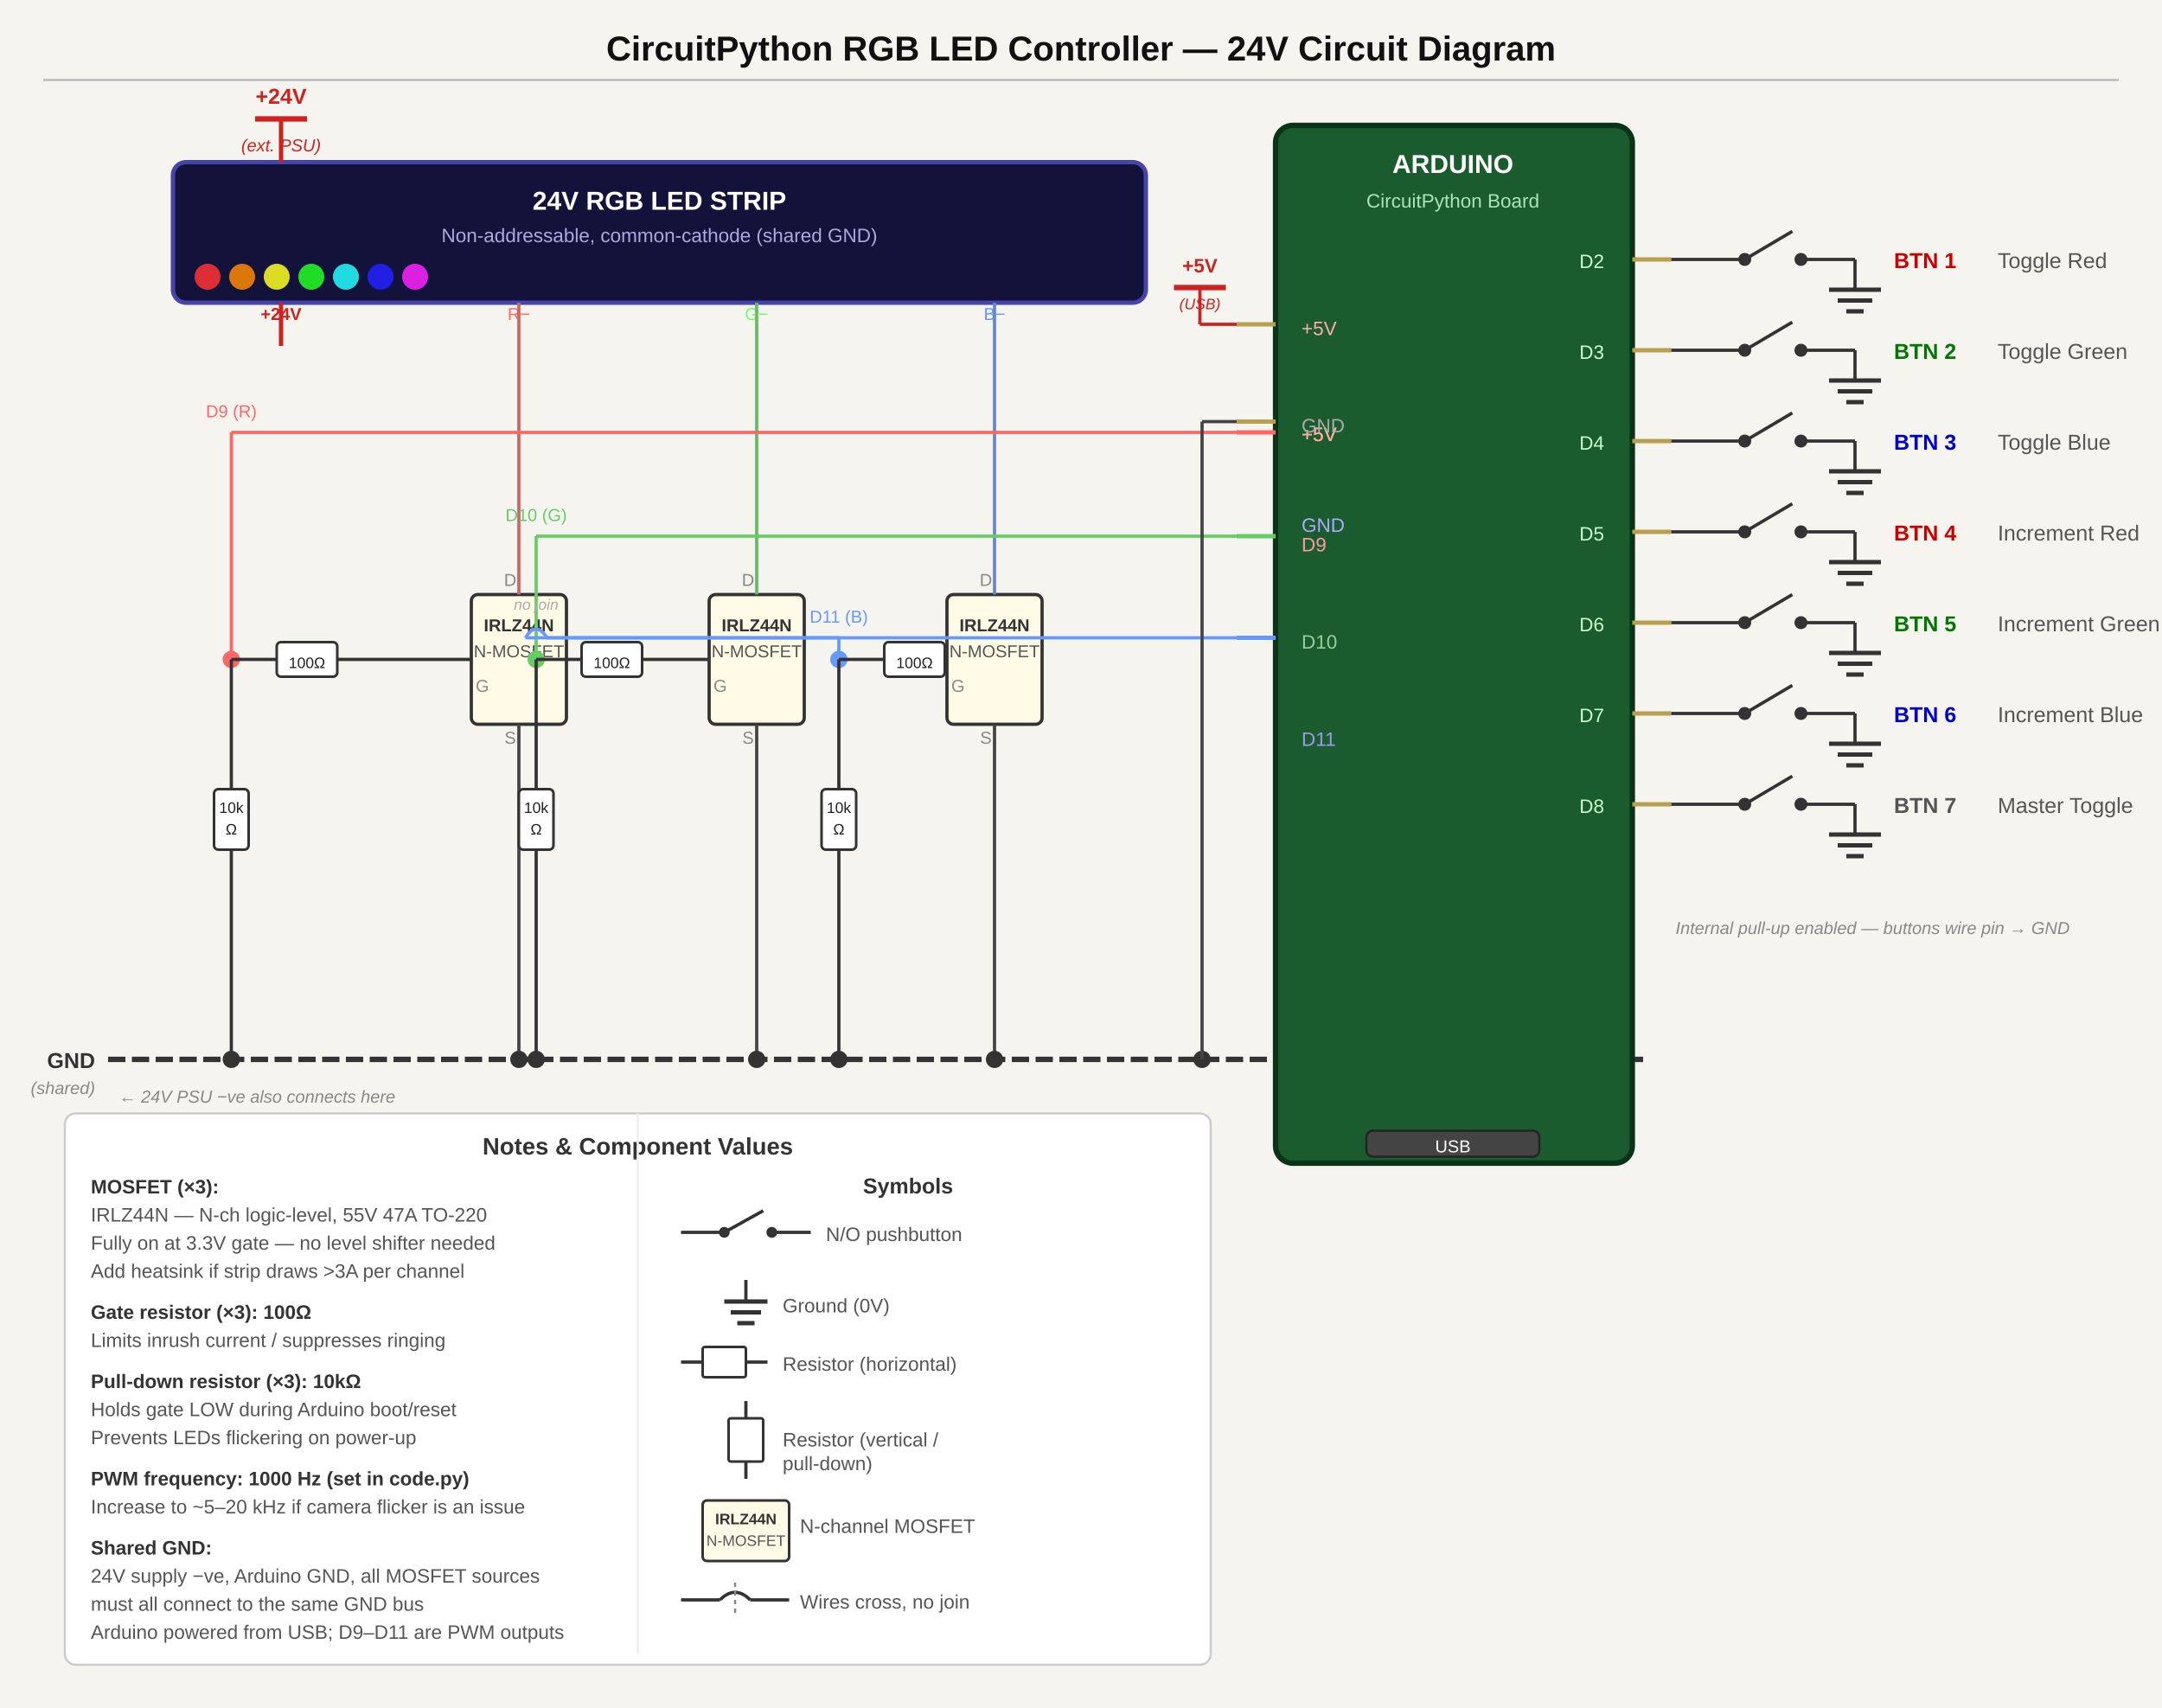
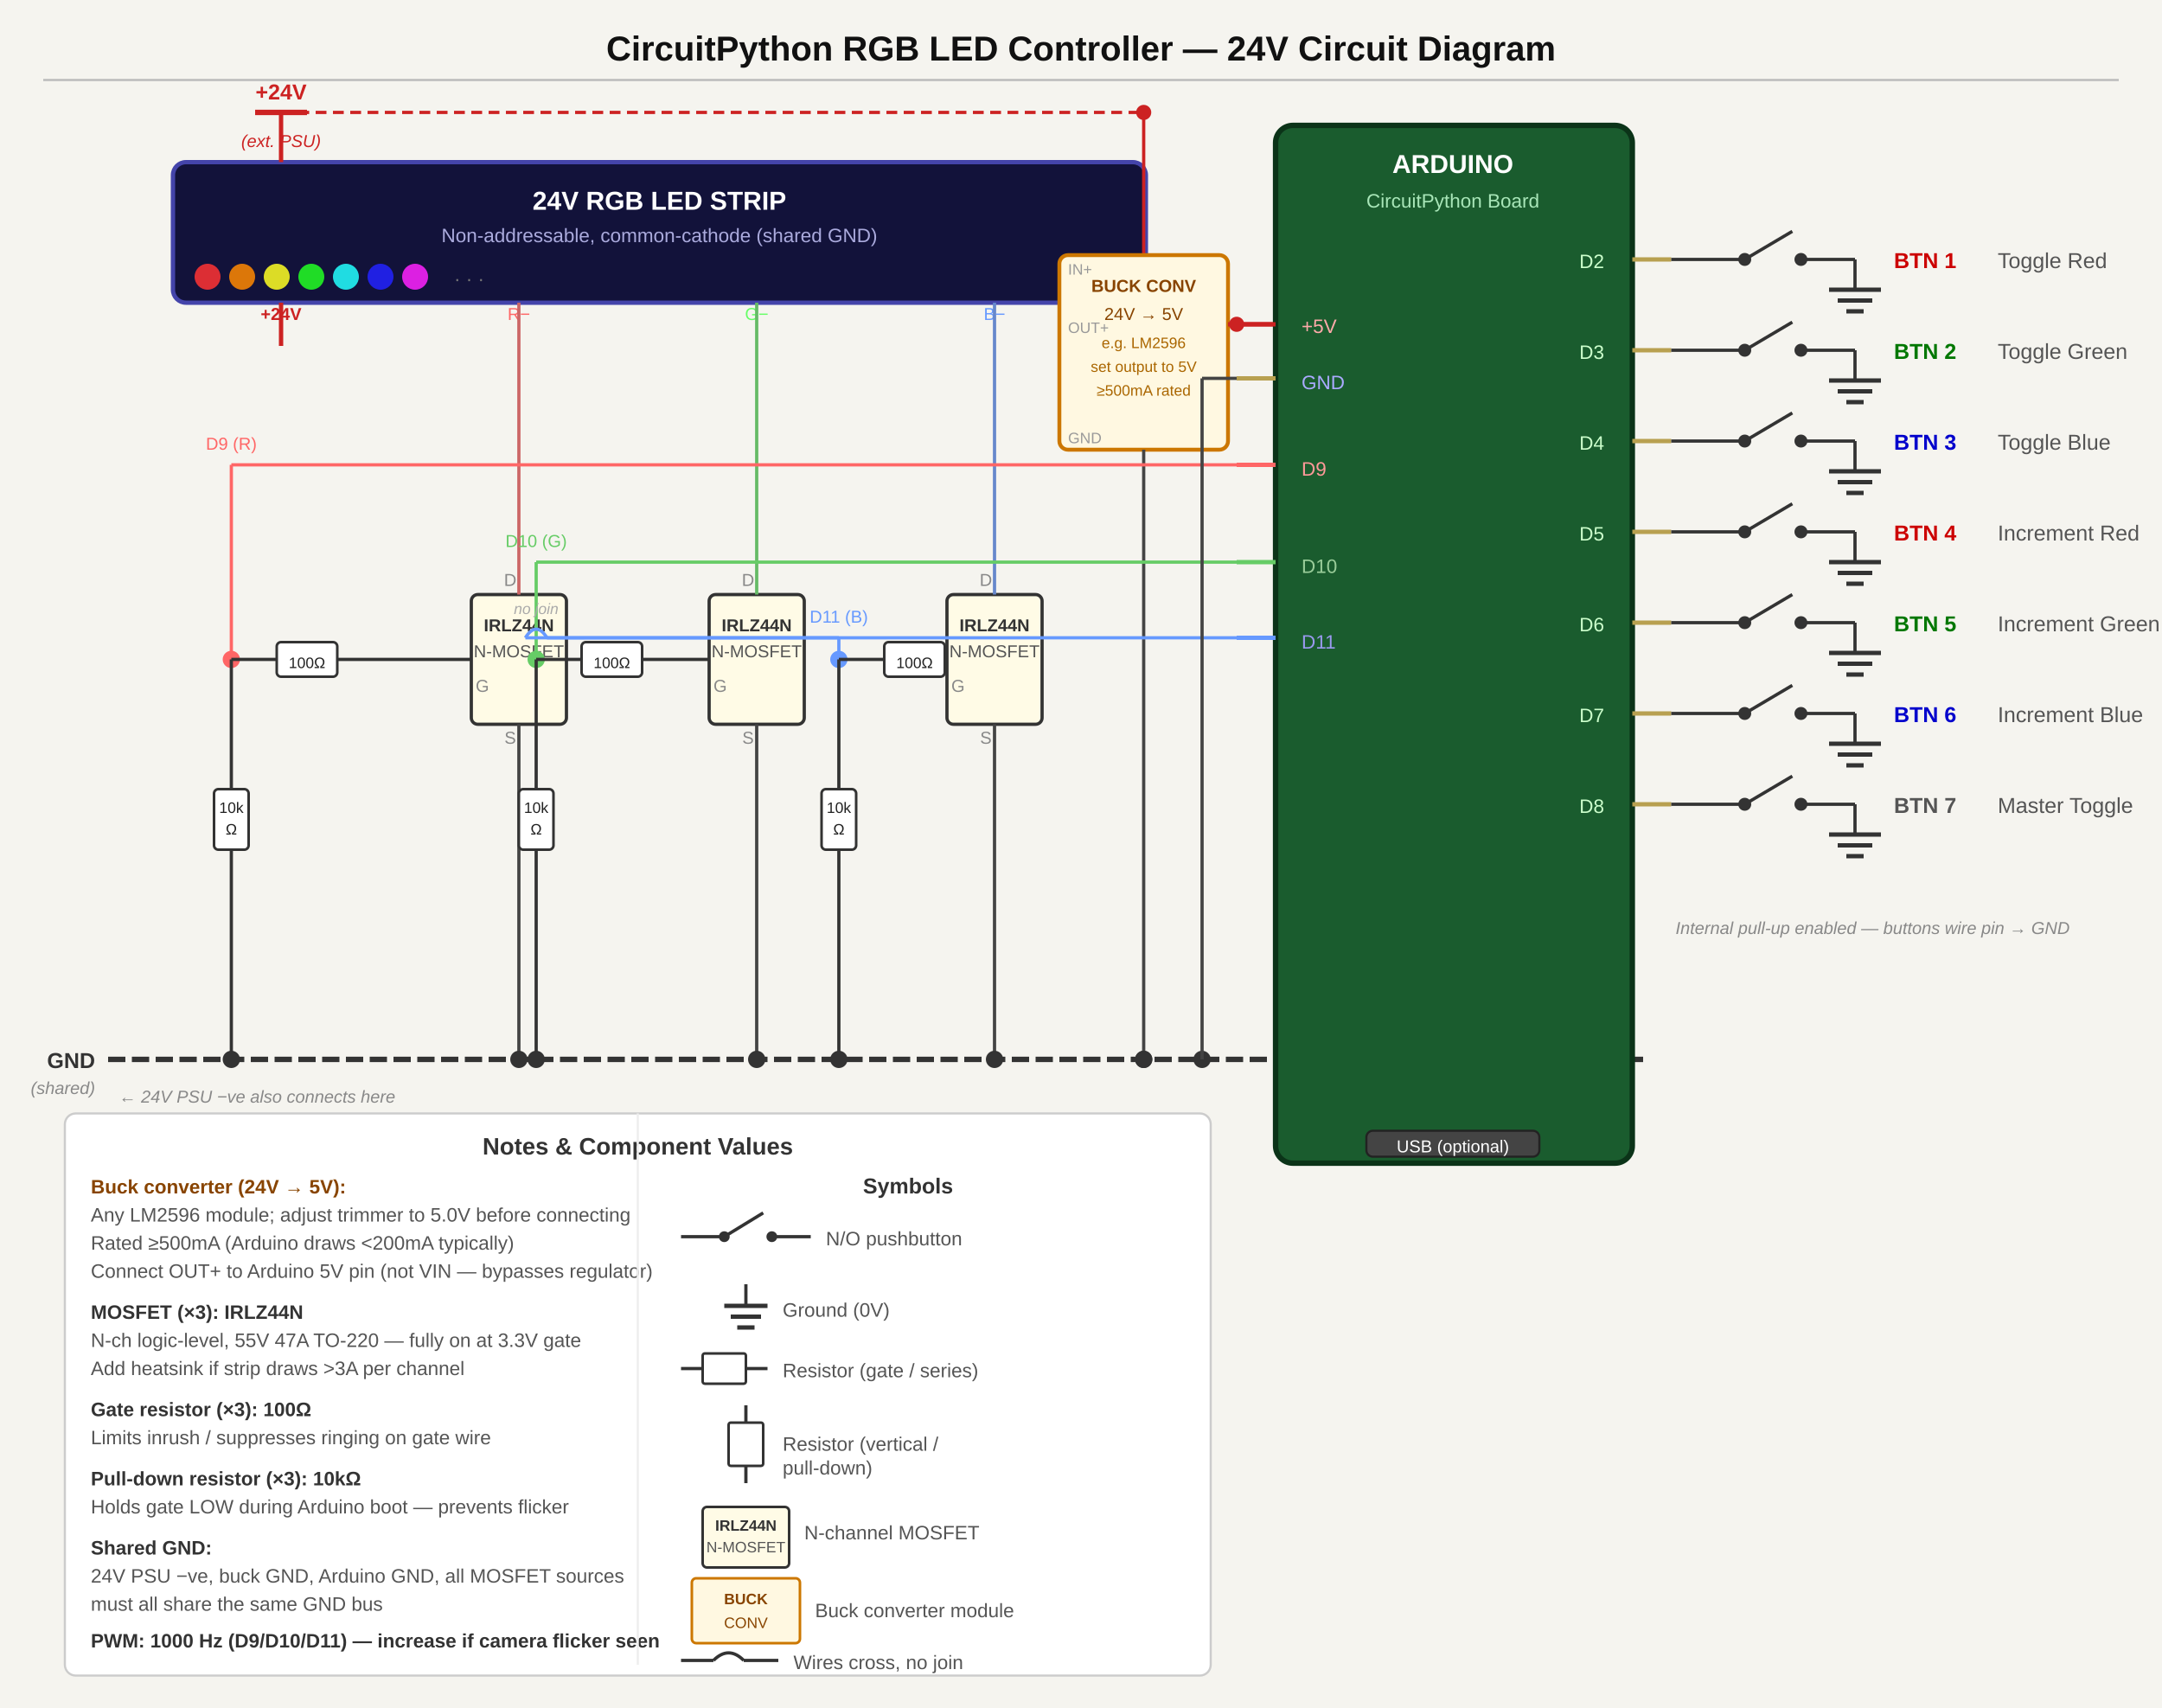
<svg xmlns="http://www.w3.org/2000/svg" viewBox="0 0 1000 790" width="1000" height="790" font-family="Arial, sans-serif">
  <rect width="1000" height="790" fill="#f5f4ef" />
  <text x="500" y="28" text-anchor="middle" font-size="16" font-weight="bold" fill="#111">
    CircuitPython RGB LED Controller — 24V Circuit Diagram
  </text>
  <line x1="20" y1="37" x2="980" y2="37" stroke="#bbb" stroke-width="1" />
  <rect x="80" y="75" width="450" height="65" rx="6" fill="#12123a" stroke="#4444aa" stroke-width="2" />
  <text x="305" y="97" text-anchor="middle" font-size="12" font-weight="bold" fill="white">24V RGB LED STRIP</text>
  <text x="305" y="112" text-anchor="middle" font-size="9" fill="#aaaadd">Non-addressable, common-cathode (shared GND)</text>
  <circle cx="96" cy="128" r="6" fill="#ff3333" opacity="0.85" />
  <circle cx="112" cy="128" r="6" fill="#ff8800" opacity="0.85" />
  <circle cx="128" cy="128" r="6" fill="#ffff22" opacity="0.85" />
  <circle cx="144" cy="128" r="6" fill="#22ff22" opacity="0.85" />
  <circle cx="160" cy="128" r="6" fill="#22ffff" opacity="0.85" />
  <circle cx="176" cy="128" r="6" fill="#2222ff" opacity="0.85" />
  <circle cx="192" cy="128" r="6" fill="#ff22ff" opacity="0.85" />
-   <text x="210" cy="132" font-size="9" fill="#777">· · ·</text>
+   <text x="210" y="132" font-size="9" fill="#777">· · ·</text>
  <text x="130" y="148" text-anchor="middle" font-size="8" fill="#cc2222" font-weight="bold">+24V</text>
  <text x="240" y="148" text-anchor="middle" font-size="8" fill="#ff6666">R−</text>
  <text x="350" y="148" text-anchor="middle" font-size="8" fill="#66ff66">G−</text>
  <text x="460" y="148" text-anchor="middle" font-size="8" fill="#6699ff">B−</text>
  <line x1="130" y1="140" x2="130" y2="160" stroke="#cc2222" stroke-width="2" />
  <line x1="240" y1="140" x2="240" y2="160" stroke="#cc6666" stroke-width="1.5" />
  <line x1="350" y1="140" x2="350" y2="160" stroke="#66bb66" stroke-width="1.5" />
  <line x1="460" y1="140" x2="460" y2="160" stroke="#6688cc" stroke-width="1.5" />
-   <line x1="130" y1="75" x2="130" y2="55" stroke="#cc2222" stroke-width="2" />
-   <line x1="118" y1="55" x2="142" y2="55" stroke="#cc2222" stroke-width="2.5" />
-   <text x="130" y="48" text-anchor="middle" font-size="10" fill="#cc2222" font-weight="bold">+24V</text>
-   <text x="130" y="70" text-anchor="middle" font-size="8" fill="#cc2222" font-style="italic">(ext. PSU)</text>
+   <line x1="130" y1="75" x2="130" y2="52" stroke="#cc2222" stroke-width="2" />
+   <line x1="118" y1="52" x2="142" y2="52" stroke="#cc2222" stroke-width="2.5" />
+   <text x="130" y="46" text-anchor="middle" font-size="10" fill="#cc2222" font-weight="bold">+24V</text>
+   <text x="130" y="68" text-anchor="middle" font-size="8" fill="#cc2222" font-style="italic">(ext. PSU)</text>
+   <line x1="130" y1="52" x2="529" y2="52" stroke="#cc2222" stroke-width="1.5" stroke-dasharray="5,3" />
+   <line x1="529" y1="52" x2="529" y2="118" stroke="#cc2222" stroke-width="1.5" />
+   <circle cx="529" cy="52" r="3.5" fill="#cc2222" />
+   <rect x="490" y="118" width="78" height="90" rx="4" fill="#fff8e1" stroke="#cc7700" stroke-width="1.8" />
+   <text x="529" y="135" text-anchor="middle" font-size="8" fill="#884400" font-weight="bold">BUCK CONV</text>
+   <text x="529" y="148" text-anchor="middle" font-size="8" fill="#884400">24V → 5V</text>
+   <text x="529" y="161" text-anchor="middle" font-size="7" fill="#aa6600">e.g. LM2596</text>
+   <text x="529" y="172" text-anchor="middle" font-size="7" fill="#aa6600">set output to 5V</text>
+   <text x="529" y="183" text-anchor="middle" font-size="7" fill="#aa6600">≥500mA rated</text>
+   <text x="494" y="127" font-size="7" fill="#999">IN+</text>
+   <text x="494" y="154" font-size="7" fill="#999">OUT+</text>
+   <text x="494" y="205" font-size="7" fill="#999">GND</text>
+   <line x1="568" y1="150" x2="590" y2="150" stroke="#cc2222" stroke-width="2" />
+   <circle cx="572" cy="150" r="3.5" fill="#cc2222" />
+   <line x1="529" y1="208" x2="529" y2="490" stroke="#444" stroke-width="1.5" />
+   <circle cx="529" cy="490" r="4" fill="#333" />
  <rect x="218" y="275" width="44" height="60" rx="3" fill="#fffbe6" stroke="#333" stroke-width="1.5" />
  <text x="240" y="292" text-anchor="middle" font-size="8" fill="#333" font-weight="bold">IRLZ44N</text>
  <text x="240" y="304" text-anchor="middle" font-size="8" fill="#555">N-MOSFET</text>
  <text x="220" y="320" font-size="8" fill="#888">G</text>
  <text x="236" y="271" text-anchor="middle" font-size="8" fill="#888">D</text>
  <text x="236" y="344" text-anchor="middle" font-size="8" fill="#888">S</text>
  <line x1="240" y1="160" x2="240" y2="275" stroke="#cc6666" stroke-width="1.5" />
  <line x1="240" y1="335" x2="240" y2="490" stroke="#444" stroke-width="1.5" />
  <rect x="328" y="275" width="44" height="60" rx="3" fill="#fffbe6" stroke="#333" stroke-width="1.5" />
  <text x="350" y="292" text-anchor="middle" font-size="8" fill="#333" font-weight="bold">IRLZ44N</text>
  <text x="350" y="304" text-anchor="middle" font-size="8" fill="#555">N-MOSFET</text>
  <text x="330" y="320" font-size="8" fill="#888">G</text>
  <text x="346" y="271" text-anchor="middle" font-size="8" fill="#888">D</text>
  <text x="346" y="344" text-anchor="middle" font-size="8" fill="#888">S</text>
  <line x1="350" y1="160" x2="350" y2="275" stroke="#66bb66" stroke-width="1.5" />
  <line x1="350" y1="335" x2="350" y2="490" stroke="#444" stroke-width="1.5" />
  <rect x="438" y="275" width="44" height="60" rx="3" fill="#fffbe6" stroke="#333" stroke-width="1.5" />
  <text x="460" y="292" text-anchor="middle" font-size="8" fill="#333" font-weight="bold">IRLZ44N</text>
  <text x="460" y="304" text-anchor="middle" font-size="8" fill="#555">N-MOSFET</text>
  <text x="440" y="320" font-size="8" fill="#888">G</text>
  <text x="456" y="271" text-anchor="middle" font-size="8" fill="#888">D</text>
  <text x="456" y="344" text-anchor="middle" font-size="8" fill="#888">S</text>
  <line x1="460" y1="160" x2="460" y2="275" stroke="#6688cc" stroke-width="1.5" />
  <line x1="460" y1="335" x2="460" y2="490" stroke="#444" stroke-width="1.5" />
-   <line x1="572" y1="200" x2="107" y2="200" stroke="#ff6666" stroke-width="1.5" />
-   <line x1="107" y1="200" x2="107" y2="305" stroke="#ff6666" stroke-width="1.5" />
+   <line x1="572" y1="215" x2="107" y2="215" stroke="#ff6666" stroke-width="1.5" />
+   <line x1="107" y1="215" x2="107" y2="305" stroke="#ff6666" stroke-width="1.5" />
  <circle cx="107" cy="305" r="4" fill="#ff6666" />
  <line x1="107" y1="305" x2="128" y2="305" stroke="#333" stroke-width="1.5" />
  <rect x="128" y="297" width="28" height="16" fill="white" stroke="#333" stroke-width="1.2" rx="2" />
  <text x="142" y="309" text-anchor="middle" font-size="7" fill="#222">100Ω</text>
  <line x1="156" y1="305" x2="218" y2="305" stroke="#333" stroke-width="1.5" />
  <line x1="107" y1="305" x2="107" y2="365" stroke="#333" stroke-width="1.5" />
  <rect x="99" y="365" width="16" height="28" fill="white" stroke="#333" stroke-width="1.2" rx="2" />
  <text x="107" y="376" text-anchor="middle" font-size="7" fill="#222">10k</text>
  <text x="107" y="386" text-anchor="middle" font-size="7" fill="#222">Ω</text>
  <line x1="107" y1="393" x2="107" y2="490" stroke="#333" stroke-width="1.5" />
-   <text x="107" y="193" text-anchor="middle" font-size="8" fill="#ff6666">D9 (R)</text>
-   <line x1="572" y1="248" x2="248" y2="248" stroke="#66cc66" stroke-width="1.5" />
-   <line x1="248" y1="248" x2="248" y2="305" stroke="#66cc66" stroke-width="1.5" />
+   <text x="107" y="208" text-anchor="middle" font-size="8" fill="#ff6666">D9 (R)</text>
+   <line x1="572" y1="260" x2="248" y2="260" stroke="#66cc66" stroke-width="1.5" />
+   <line x1="248" y1="260" x2="248" y2="305" stroke="#66cc66" stroke-width="1.5" />
  <circle cx="248" cy="305" r="4" fill="#66cc66" />
  <line x1="248" y1="305" x2="269" y2="305" stroke="#333" stroke-width="1.5" />
  <rect x="269" y="297" width="28" height="16" fill="white" stroke="#333" stroke-width="1.2" rx="2" />
  <text x="283" y="309" text-anchor="middle" font-size="7" fill="#222">100Ω</text>
  <line x1="297" y1="305" x2="328" y2="305" stroke="#333" stroke-width="1.5" />
  <line x1="248" y1="305" x2="248" y2="365" stroke="#333" stroke-width="1.5" />
  <rect x="240" y="365" width="16" height="28" fill="white" stroke="#333" stroke-width="1.2" rx="2" />
  <text x="248" y="376" text-anchor="middle" font-size="7" fill="#222">10k</text>
  <text x="248" y="386" text-anchor="middle" font-size="7" fill="#222">Ω</text>
  <line x1="248" y1="393" x2="248" y2="490" stroke="#333" stroke-width="1.5" />
-   <text x="248" y="241" text-anchor="middle" font-size="8" fill="#66cc66">D10 (G)</text>
+   <text x="248" y="253" text-anchor="middle" font-size="8" fill="#66cc66">D10 (G)</text>
  <line x1="572" y1="295" x2="253" y2="295" stroke="#6699ff" stroke-width="1.5" />
  <path d="M 253 295 Q 248 287 243 295" fill="none" stroke="#6699ff" stroke-width="1.5" />
+   <text x="248" y="284" text-anchor="middle" font-size="7" fill="#aaa" font-style="italic">no join</text>
  <line x1="243" y1="295" x2="388" y2="295" stroke="#6699ff" stroke-width="1.5" />
  <line x1="388" y1="295" x2="388" y2="305" stroke="#6699ff" stroke-width="1.5" />
  <circle cx="388" cy="305" r="4" fill="#6699ff" />
  <line x1="388" y1="305" x2="409" y2="305" stroke="#333" stroke-width="1.5" />
  <rect x="409" y="297" width="28" height="16" fill="white" stroke="#333" stroke-width="1.2" rx="2" />
  <text x="423" y="309" text-anchor="middle" font-size="7" fill="#222">100Ω</text>
  <line x1="437" y1="305" x2="438" y2="305" stroke="#333" stroke-width="1.5" />
  <line x1="388" y1="305" x2="388" y2="365" stroke="#333" stroke-width="1.5" />
  <rect x="380" y="365" width="16" height="28" fill="white" stroke="#333" stroke-width="1.2" rx="2" />
  <text x="388" y="376" text-anchor="middle" font-size="7" fill="#222">10k</text>
  <text x="388" y="386" text-anchor="middle" font-size="7" fill="#222">Ω</text>
  <line x1="388" y1="393" x2="388" y2="490" stroke="#333" stroke-width="1.5" />
  <text x="388" y="288" text-anchor="middle" font-size="8" fill="#6699ff">D11 (B)</text>
-   <text x="248" y="282" text-anchor="middle" font-size="7" fill="#aaa" font-style="italic">no join</text>
  <line x1="50" y1="490" x2="760" y2="490" stroke="#333" stroke-width="2.5" stroke-dasharray="8,3" />
  <circle cx="107" cy="490" r="4" fill="#333" />
  <circle cx="240" cy="490" r="4" fill="#333" />
  <circle cx="248" cy="490" r="4" fill="#333" />
  <circle cx="350" cy="490" r="4" fill="#333" />
  <circle cx="388" cy="490" r="4" fill="#333" />
  <circle cx="460" cy="490" r="4" fill="#333" />
+   <circle cx="529" cy="490" r="4" fill="#333" />
  <circle cx="556" cy="490" r="4" fill="#333" />
  <text x="44" y="494" text-anchor="end" font-size="10" fill="#333" font-weight="bold">GND</text>
  <text x="44" y="506" text-anchor="end" font-size="8" fill="#888" font-style="italic">(shared)</text>
  <text x="55" y="510" font-size="8" fill="#888" font-style="italic">← 24V PSU −ve also connects here</text>
  <rect x="590" y="58" width="165" height="480" rx="8" fill="#1a5c2e" stroke="#0b3318" stroke-width="2.5" />
  <text x="672" y="80" text-anchor="middle" font-size="12" font-weight="bold" fill="white">ARDUINO</text>
  <text x="672" y="96" text-anchor="middle" font-size="9" fill="#a8e6b8">CircuitPython Board</text>
  <rect x="632" y="523" width="80" height="12" rx="3" fill="#444" stroke="#222" stroke-width="1" />
-   <text x="672" y="533" text-anchor="middle" font-size="8" fill="white">USB</text>
-   <text x="602" y="204" font-size="9" fill="#ffaaaa">+5V</text>
-   <text x="602" y="246" font-size="9" fill="#aaaaff">GND</text>
-   <text x="602" y="204" font-size="9" fill="#ffaaaa">+5V</text>
-   <text x="602" y="155" font-size="9" fill="#ffaaaa">+5V</text>
-   <text x="602" y="200" font-size="9" fill="#aaaaaa">GND</text>
-   <text x="602" y="255" font-size="9" fill="#ff9999">D9</text>
-   <text x="602" y="300" font-size="9" fill="#99cc99">D10</text>
-   <text x="602" y="345" font-size="9" fill="#9999ee">D11</text>
-   <line x1="590" y1="150" x2="572" y2="150" stroke="#b8a050" stroke-width="2" />
-   <line x1="590" y1="195" x2="572" y2="195" stroke="#b8a050" stroke-width="2" />
-   <line x1="590" y1="200" x2="572" y2="200" stroke="#ff6666" stroke-width="2" />
-   <line x1="590" y1="248" x2="572" y2="248" stroke="#66cc66" stroke-width="2" />
+   <text x="672" y="533" text-anchor="middle" font-size="8" fill="white">USB (optional)</text>
+   <text x="602" y="154" font-size="9" fill="#ffaaaa">+5V</text>
+   <text x="602" y="180" font-size="9" fill="#aaaaff">GND</text>
+   <text x="602" y="220" font-size="9" fill="#ff9999">D9</text>
+   <text x="602" y="265" font-size="9" fill="#99cc99">D10</text>
+   <text x="602" y="300" font-size="9" fill="#9999ee">D11</text>
+   <line x1="590" y1="150" x2="572" y2="150" stroke="#cc2222" stroke-width="2" />
+   <line x1="590" y1="175" x2="572" y2="175" stroke="#b8a050" stroke-width="2" />
+   <line x1="590" y1="215" x2="572" y2="215" stroke="#ff6666" stroke-width="2" />
+   <line x1="590" y1="260" x2="572" y2="260" stroke="#66cc66" stroke-width="2" />
  <line x1="590" y1="295" x2="572" y2="295" stroke="#6699ff" stroke-width="2" />
-   <line x1="572" y1="195" x2="556" y2="195" stroke="#444" stroke-width="1.5" />
-   <line x1="556" y1="195" x2="556" y2="490" stroke="#444" stroke-width="1.5" />
-   <line x1="572" y1="150" x2="555" y2="150" stroke="#cc2222" stroke-width="1.5" />
-   <line x1="555" y1="150" x2="555" y2="133" stroke="#cc2222" stroke-width="1.5" />
-   <line x1="543" y1="133" x2="567" y2="133" stroke="#cc2222" stroke-width="2.5" />
-   <text x="555" y="126" text-anchor="middle" font-size="9" fill="#cc2222" font-weight="bold">+5V</text>
-   <text x="555" y="143" text-anchor="middle" font-size="7" fill="#cc2222" font-style="italic">(USB)</text>
+   <line x1="572" y1="175" x2="556" y2="175" stroke="#444" stroke-width="1.5" />
+   <line x1="556" y1="175" x2="556" y2="490" stroke="#444" stroke-width="1.5" />
  <text x="742" y="124" text-anchor="end" font-size="9" fill="#ccffcc">D2</text>
  <text x="742" y="166" text-anchor="end" font-size="9" fill="#ccffcc">D3</text>
  <text x="742" y="208" text-anchor="end" font-size="9" fill="#ccffcc">D4</text>
  <text x="742" y="250" text-anchor="end" font-size="9" fill="#ccffcc">D5</text>
  <text x="742" y="292" text-anchor="end" font-size="9" fill="#ccffcc">D6</text>
  <text x="742" y="334" text-anchor="end" font-size="9" fill="#ccffcc">D7</text>
  <text x="742" y="376" text-anchor="end" font-size="9" fill="#ccffcc">D8</text>
  <line x1="755" y1="120" x2="773" y2="120" stroke="#b8a050" stroke-width="2" />
  <line x1="755" y1="162" x2="773" y2="162" stroke="#b8a050" stroke-width="2" />
  <line x1="755" y1="204" x2="773" y2="204" stroke="#b8a050" stroke-width="2" />
  <line x1="755" y1="246" x2="773" y2="246" stroke="#b8a050" stroke-width="2" />
  <line x1="755" y1="288" x2="773" y2="288" stroke="#b8a050" stroke-width="2" />
  <line x1="755" y1="330" x2="773" y2="330" stroke="#b8a050" stroke-width="2" />
  <line x1="755" y1="372" x2="773" y2="372" stroke="#b8a050" stroke-width="2" />
  <line x1="773" y1="120" x2="805" y2="120" stroke="#333" stroke-width="1.5" />
  <circle cx="807" cy="120" r="3" fill="#333" />
  <line x1="807" y1="120" x2="829" y2="107" stroke="#333" stroke-width="1.5" />
  <circle cx="833" cy="120" r="3" fill="#333" />
  <line x1="833" y1="120" x2="858" y2="120" stroke="#333" stroke-width="1.5" />
  <line x1="858" y1="120" x2="858" y2="134" stroke="#333" stroke-width="1.5" />
  <line x1="846" y1="134" x2="870" y2="134" stroke="#333" stroke-width="2" />
  <line x1="850" y1="139" x2="866" y2="139" stroke="#333" stroke-width="2" />
  <line x1="854" y1="144" x2="862" y2="144" stroke="#333" stroke-width="2" />
  <text x="876" y="124" font-size="10" fill="#cc0000" font-weight="bold">BTN 1</text>
  <text x="924" y="124" font-size="10" fill="#555">Toggle Red</text>
  <line x1="773" y1="162" x2="805" y2="162" stroke="#333" stroke-width="1.5" />
  <circle cx="807" cy="162" r="3" fill="#333" />
  <line x1="807" y1="162" x2="829" y2="149" stroke="#333" stroke-width="1.5" />
  <circle cx="833" cy="162" r="3" fill="#333" />
  <line x1="833" y1="162" x2="858" y2="162" stroke="#333" stroke-width="1.5" />
  <line x1="858" y1="162" x2="858" y2="176" stroke="#333" stroke-width="1.5" />
  <line x1="846" y1="176" x2="870" y2="176" stroke="#333" stroke-width="2" />
  <line x1="850" y1="181" x2="866" y2="181" stroke="#333" stroke-width="2" />
  <line x1="854" y1="186" x2="862" y2="186" stroke="#333" stroke-width="2" />
  <text x="876" y="166" font-size="10" fill="#007700" font-weight="bold">BTN 2</text>
  <text x="924" y="166" font-size="10" fill="#555">Toggle Green</text>
  <line x1="773" y1="204" x2="805" y2="204" stroke="#333" stroke-width="1.5" />
  <circle cx="807" cy="204" r="3" fill="#333" />
  <line x1="807" y1="204" x2="829" y2="191" stroke="#333" stroke-width="1.5" />
  <circle cx="833" cy="204" r="3" fill="#333" />
  <line x1="833" y1="204" x2="858" y2="204" stroke="#333" stroke-width="1.5" />
  <line x1="858" y1="204" x2="858" y2="218" stroke="#333" stroke-width="1.5" />
  <line x1="846" y1="218" x2="870" y2="218" stroke="#333" stroke-width="2" />
  <line x1="850" y1="223" x2="866" y2="223" stroke="#333" stroke-width="2" />
  <line x1="854" y1="228" x2="862" y2="228" stroke="#333" stroke-width="2" />
  <text x="876" y="208" font-size="10" fill="#0000cc" font-weight="bold">BTN 3</text>
  <text x="924" y="208" font-size="10" fill="#555">Toggle Blue</text>
  <line x1="773" y1="246" x2="805" y2="246" stroke="#333" stroke-width="1.5" />
  <circle cx="807" cy="246" r="3" fill="#333" />
  <line x1="807" y1="246" x2="829" y2="233" stroke="#333" stroke-width="1.5" />
  <circle cx="833" cy="246" r="3" fill="#333" />
  <line x1="833" y1="246" x2="858" y2="246" stroke="#333" stroke-width="1.5" />
  <line x1="858" y1="246" x2="858" y2="260" stroke="#333" stroke-width="1.5" />
  <line x1="846" y1="260" x2="870" y2="260" stroke="#333" stroke-width="2" />
  <line x1="850" y1="265" x2="866" y2="265" stroke="#333" stroke-width="2" />
  <line x1="854" y1="270" x2="862" y2="270" stroke="#333" stroke-width="2" />
  <text x="876" y="250" font-size="10" fill="#cc0000" font-weight="bold">BTN 4</text>
  <text x="924" y="250" font-size="10" fill="#555">Increment Red</text>
  <line x1="773" y1="288" x2="805" y2="288" stroke="#333" stroke-width="1.5" />
  <circle cx="807" cy="288" r="3" fill="#333" />
  <line x1="807" y1="288" x2="829" y2="275" stroke="#333" stroke-width="1.5" />
  <circle cx="833" cy="288" r="3" fill="#333" />
  <line x1="833" y1="288" x2="858" y2="288" stroke="#333" stroke-width="1.5" />
  <line x1="858" y1="288" x2="858" y2="302" stroke="#333" stroke-width="1.5" />
  <line x1="846" y1="302" x2="870" y2="302" stroke="#333" stroke-width="2" />
  <line x1="850" y1="307" x2="866" y2="307" stroke="#333" stroke-width="2" />
  <line x1="854" y1="312" x2="862" y2="312" stroke="#333" stroke-width="2" />
  <text x="876" y="292" font-size="10" fill="#007700" font-weight="bold">BTN 5</text>
  <text x="924" y="292" font-size="10" fill="#555">Increment Green</text>
  <line x1="773" y1="330" x2="805" y2="330" stroke="#333" stroke-width="1.5" />
  <circle cx="807" cy="330" r="3" fill="#333" />
  <line x1="807" y1="330" x2="829" y2="317" stroke="#333" stroke-width="1.5" />
  <circle cx="833" cy="330" r="3" fill="#333" />
  <line x1="833" y1="330" x2="858" y2="330" stroke="#333" stroke-width="1.5" />
  <line x1="858" y1="330" x2="858" y2="344" stroke="#333" stroke-width="1.5" />
  <line x1="846" y1="344" x2="870" y2="344" stroke="#333" stroke-width="2" />
  <line x1="850" y1="349" x2="866" y2="349" stroke="#333" stroke-width="2" />
  <line x1="854" y1="354" x2="862" y2="354" stroke="#333" stroke-width="2" />
  <text x="876" y="334" font-size="10" fill="#0000cc" font-weight="bold">BTN 6</text>
  <text x="924" y="334" font-size="10" fill="#555">Increment Blue</text>
  <line x1="773" y1="372" x2="805" y2="372" stroke="#333" stroke-width="1.5" />
  <circle cx="807" cy="372" r="3" fill="#333" />
  <line x1="807" y1="372" x2="829" y2="359" stroke="#333" stroke-width="1.5" />
  <circle cx="833" cy="372" r="3" fill="#333" />
  <line x1="833" y1="372" x2="858" y2="372" stroke="#333" stroke-width="1.5" />
  <line x1="858" y1="372" x2="858" y2="386" stroke="#333" stroke-width="1.5" />
  <line x1="846" y1="386" x2="870" y2="386" stroke="#333" stroke-width="2" />
  <line x1="850" y1="391" x2="866" y2="391" stroke="#333" stroke-width="2" />
  <line x1="854" y1="396" x2="862" y2="396" stroke="#333" stroke-width="2" />
  <text x="876" y="376" font-size="10" fill="#555" font-weight="bold">BTN 7</text>
  <text x="924" y="376" font-size="10" fill="#555">Master Toggle</text>
  <text x="775" y="432" font-size="8" fill="#888" font-style="italic">Internal pull-up enabled — buttons wire pin → GND</text>
-   <rect x="30" y="515" width="530" height="255" rx="5" fill="white" stroke="#ccc" stroke-width="1" />
+   <rect x="30" y="515" width="530" height="260" rx="5" fill="white" stroke="#ccc" stroke-width="1" />
  <text x="295" y="534" text-anchor="middle" font-size="11" font-weight="bold" fill="#333">Notes &amp; Component Values</text>
-   <text x="42" y="552" font-size="9" fill="#333" font-weight="bold">MOSFET (×3):</text>
-   <text x="42" y="565" font-size="9" fill="#555">  IRLZ44N — N-ch logic-level, 55V 47A TO-220</text>
-   <text x="42" y="578" font-size="9" fill="#555">  Fully on at 3.3V gate — no level shifter needed</text>
-   <text x="42" y="591" font-size="9" fill="#555">  Add heatsink if strip draws &gt;3A per channel</text>
-   <text x="42" y="610" font-size="9" fill="#333" font-weight="bold">Gate resistor (×3):  100Ω</text>
-   <text x="42" y="623" font-size="9" fill="#555">  Limits inrush current / suppresses ringing</text>
-   <text x="42" y="642" font-size="9" fill="#333" font-weight="bold">Pull-down resistor (×3):  10kΩ</text>
-   <text x="42" y="655" font-size="9" fill="#555">  Holds gate LOW during Arduino boot/reset</text>
-   <text x="42" y="668" font-size="9" fill="#555">  Prevents LEDs flickering on power-up</text>
-   <text x="42" y="687" font-size="9" fill="#333" font-weight="bold">PWM frequency:  1000 Hz (set in code.py)</text>
-   <text x="42" y="700" font-size="9" fill="#555">  Increase to ~5–20 kHz if camera flicker is an issue</text>
+   <text x="42" y="552" font-size="9" fill="#884400" font-weight="bold">Buck converter (24V → 5V):</text>
+   <text x="42" y="565" font-size="9" fill="#555">  Any LM2596 module; adjust trimmer to 5.0V before connecting</text>
+   <text x="42" y="578" font-size="9" fill="#555">  Rated ≥500mA (Arduino draws &lt;200mA typically)</text>
+   <text x="42" y="591" font-size="9" fill="#555">  Connect OUT+ to Arduino 5V pin (not VIN — bypasses regulator)</text>
+   <text x="42" y="610" font-size="9" fill="#333" font-weight="bold">MOSFET (×3):  IRLZ44N</text>
+   <text x="42" y="623" font-size="9" fill="#555">  N-ch logic-level, 55V 47A TO-220 — fully on at 3.3V gate</text>
+   <text x="42" y="636" font-size="9" fill="#555">  Add heatsink if strip draws &gt;3A per channel</text>
+   <text x="42" y="655" font-size="9" fill="#333" font-weight="bold">Gate resistor (×3):  100Ω</text>
+   <text x="42" y="668" font-size="9" fill="#555">  Limits inrush / suppresses ringing on gate wire</text>
+   <text x="42" y="687" font-size="9" fill="#333" font-weight="bold">Pull-down resistor (×3):  10kΩ</text>
+   <text x="42" y="700" font-size="9" fill="#555">  Holds gate LOW during Arduino boot — prevents flicker</text>
  <text x="42" y="719" font-size="9" fill="#333" font-weight="bold">Shared GND:</text>
-   <text x="42" y="732" font-size="9" fill="#555">  24V supply −ve, Arduino GND, all MOSFET sources</text>
-   <text x="42" y="745" font-size="9" fill="#555">  must all connect to the same GND bus</text>
-   <text x="42" y="758" font-size="9" fill="#555">  Arduino powered from USB; D9–D11 are PWM outputs</text>
-   <line x1="295" y1="515" x2="295" y2="765" stroke="#eee" stroke-width="1" />
+   <text x="42" y="732" font-size="9" fill="#555">  24V PSU −ve, buck GND, Arduino GND, all MOSFET sources</text>
+   <text x="42" y="745" font-size="9" fill="#555">  must all share the same GND bus</text>
+   <text x="42" y="762" font-size="9" fill="#333" font-weight="bold">PWM:  1000 Hz (D9/D10/D11) — increase if camera flicker seen</text>
+   <line x1="295" y1="515" x2="295" y2="770" stroke="#eee" stroke-width="1" />
  <text x="420" y="552" text-anchor="middle" font-size="10" font-weight="bold" fill="#333">Symbols</text>
-   <line x1="315" y1="570" x2="333" y2="570" stroke="#333" stroke-width="1.5" />
-   <circle cx="335" cy="570" r="2.5" fill="#333" />
-   <line x1="335" y1="570" x2="353" y2="560" stroke="#333" stroke-width="1.5" />
-   <circle cx="357" cy="570" r="2.5" fill="#333" />
-   <line x1="357" y1="570" x2="375" y2="570" stroke="#333" stroke-width="1.5" />
-   <text x="382" y="574" font-size="9" fill="#555">N/O pushbutton</text>
-   <line x1="345" y1="592" x2="345" y2="602" stroke="#333" stroke-width="1.5" />
-   <line x1="335" y1="602" x2="355" y2="602" stroke="#333" stroke-width="2" />
-   <line x1="338" y1="607" x2="352" y2="607" stroke="#333" stroke-width="2" />
-   <line x1="341" y1="612" x2="349" y2="612" stroke="#333" stroke-width="2" />
-   <text x="362" y="607" font-size="9" fill="#555">Ground (0V)</text>
-   <line x1="315" y1="630" x2="325" y2="630" stroke="#333" stroke-width="1.5" />
-   <rect x="325" y="623" width="20" height="14" fill="white" stroke="#333" stroke-width="1.2" rx="1" />
-   <line x1="345" y1="630" x2="355" y2="630" stroke="#333" stroke-width="1.5" />
-   <text x="362" y="634" font-size="9" fill="#555">Resistor (horizontal)</text>
-   <line x1="345" y1="648" x2="345" y2="656" stroke="#333" stroke-width="1.5" />
-   <rect x="337" y="656" width="16" height="20" fill="white" stroke="#333" stroke-width="1.2" rx="1" />
-   <line x1="345" y1="676" x2="345" y2="684" stroke="#333" stroke-width="1.5" />
-   <text x="362" y="669" font-size="9" fill="#555">Resistor (vertical /</text>
-   <text x="362" y="680" font-size="9" fill="#555">pull-down)</text>
-   <rect x="325" y="694" width="40" height="28" fill="#fffbe6" stroke="#333" stroke-width="1.2" rx="2" />
-   <text x="345" y="705" text-anchor="middle" font-size="7" fill="#333" font-weight="bold">IRLZ44N</text>
-   <text x="345" y="715" text-anchor="middle" font-size="7" fill="#555">N-MOSFET</text>
-   <text x="370" y="709" font-size="9" fill="#555">N-channel MOSFET</text>
-   <line x1="315" y1="740" x2="333" y2="740" stroke="#333" stroke-width="1.5" />
-   <path d="M 333 740 Q 340 733 347 740" fill="none" stroke="#333" stroke-width="1.5" />
-   <line x1="347" y1="740" x2="365" y2="740" stroke="#333" stroke-width="1.5" />
-   <line x1="340" y1="732" x2="340" y2="748" stroke="#888" stroke-width="1" stroke-dasharray="2,2" />
-   <text x="370" y="744" font-size="9" fill="#555">Wires cross, no join</text>
+   <line x1="315" y1="572" x2="333" y2="572" stroke="#333" stroke-width="1.5" />
+   <circle cx="335" cy="572" r="2.5" fill="#333" />
+   <line x1="335" y1="572" x2="353" y2="561" stroke="#333" stroke-width="1.5" />
+   <circle cx="357" cy="572" r="2.5" fill="#333" />
+   <line x1="357" y1="572" x2="375" y2="572" stroke="#333" stroke-width="1.5" />
+   <text x="382" y="576" font-size="9" fill="#555">N/O pushbutton</text>
+   <line x1="345" y1="594" x2="345" y2="604" stroke="#333" stroke-width="1.5" />
+   <line x1="335" y1="604" x2="355" y2="604" stroke="#333" stroke-width="2" />
+   <line x1="338" y1="609" x2="352" y2="609" stroke="#333" stroke-width="2" />
+   <line x1="341" y1="614" x2="349" y2="614" stroke="#333" stroke-width="2" />
+   <text x="362" y="609" font-size="9" fill="#555">Ground (0V)</text>
+   <line x1="315" y1="633" x2="325" y2="633" stroke="#333" stroke-width="1.5" />
+   <rect x="325" y="626" width="20" height="14" fill="white" stroke="#333" stroke-width="1.2" rx="1" />
+   <line x1="345" y1="633" x2="355" y2="633" stroke="#333" stroke-width="1.5" />
+   <text x="362" y="637" font-size="9" fill="#555">Resistor (gate / series)</text>
+   <line x1="345" y1="650" x2="345" y2="658" stroke="#333" stroke-width="1.5" />
+   <rect x="337" y="658" width="16" height="20" fill="white" stroke="#333" stroke-width="1.2" rx="1" />
+   <line x1="345" y1="678" x2="345" y2="686" stroke="#333" stroke-width="1.5" />
+   <text x="362" y="671" font-size="9" fill="#555">Resistor (vertical /</text>
+   <text x="362" y="682" font-size="9" fill="#555">pull-down)</text>
+   <rect x="325" y="697" width="40" height="28" fill="#fffbe6" stroke="#333" stroke-width="1.2" rx="2" />
+   <text x="345" y="708" text-anchor="middle" font-size="7" fill="#333" font-weight="bold">IRLZ44N</text>
+   <text x="345" y="718" text-anchor="middle" font-size="7" fill="#555">N-MOSFET</text>
+   <text x="372" y="712" font-size="9" fill="#555">N-channel MOSFET</text>
+   <rect x="320" y="730" width="50" height="30" fill="#fff8e1" stroke="#cc7700" stroke-width="1.2" rx="2" />
+   <text x="345" y="742" text-anchor="middle" font-size="7" fill="#884400" font-weight="bold">BUCK</text>
+   <text x="345" y="753" text-anchor="middle" font-size="7" fill="#884400">CONV</text>
+   <text x="377" y="748" font-size="9" fill="#555">Buck converter module</text>
+   <line x1="315" y1="768" x2="330" y2="768" stroke="#333" stroke-width="1.5" />
+   <path d="M 330 768 Q 337 761 344 768" fill="none" stroke="#333" stroke-width="1.5" />
+   <line x1="344" y1="768" x2="360" y2="768" stroke="#333" stroke-width="1.5" />
+   <text x="367" y="772" font-size="9" fill="#555">Wires cross, no join</text>
</svg>
